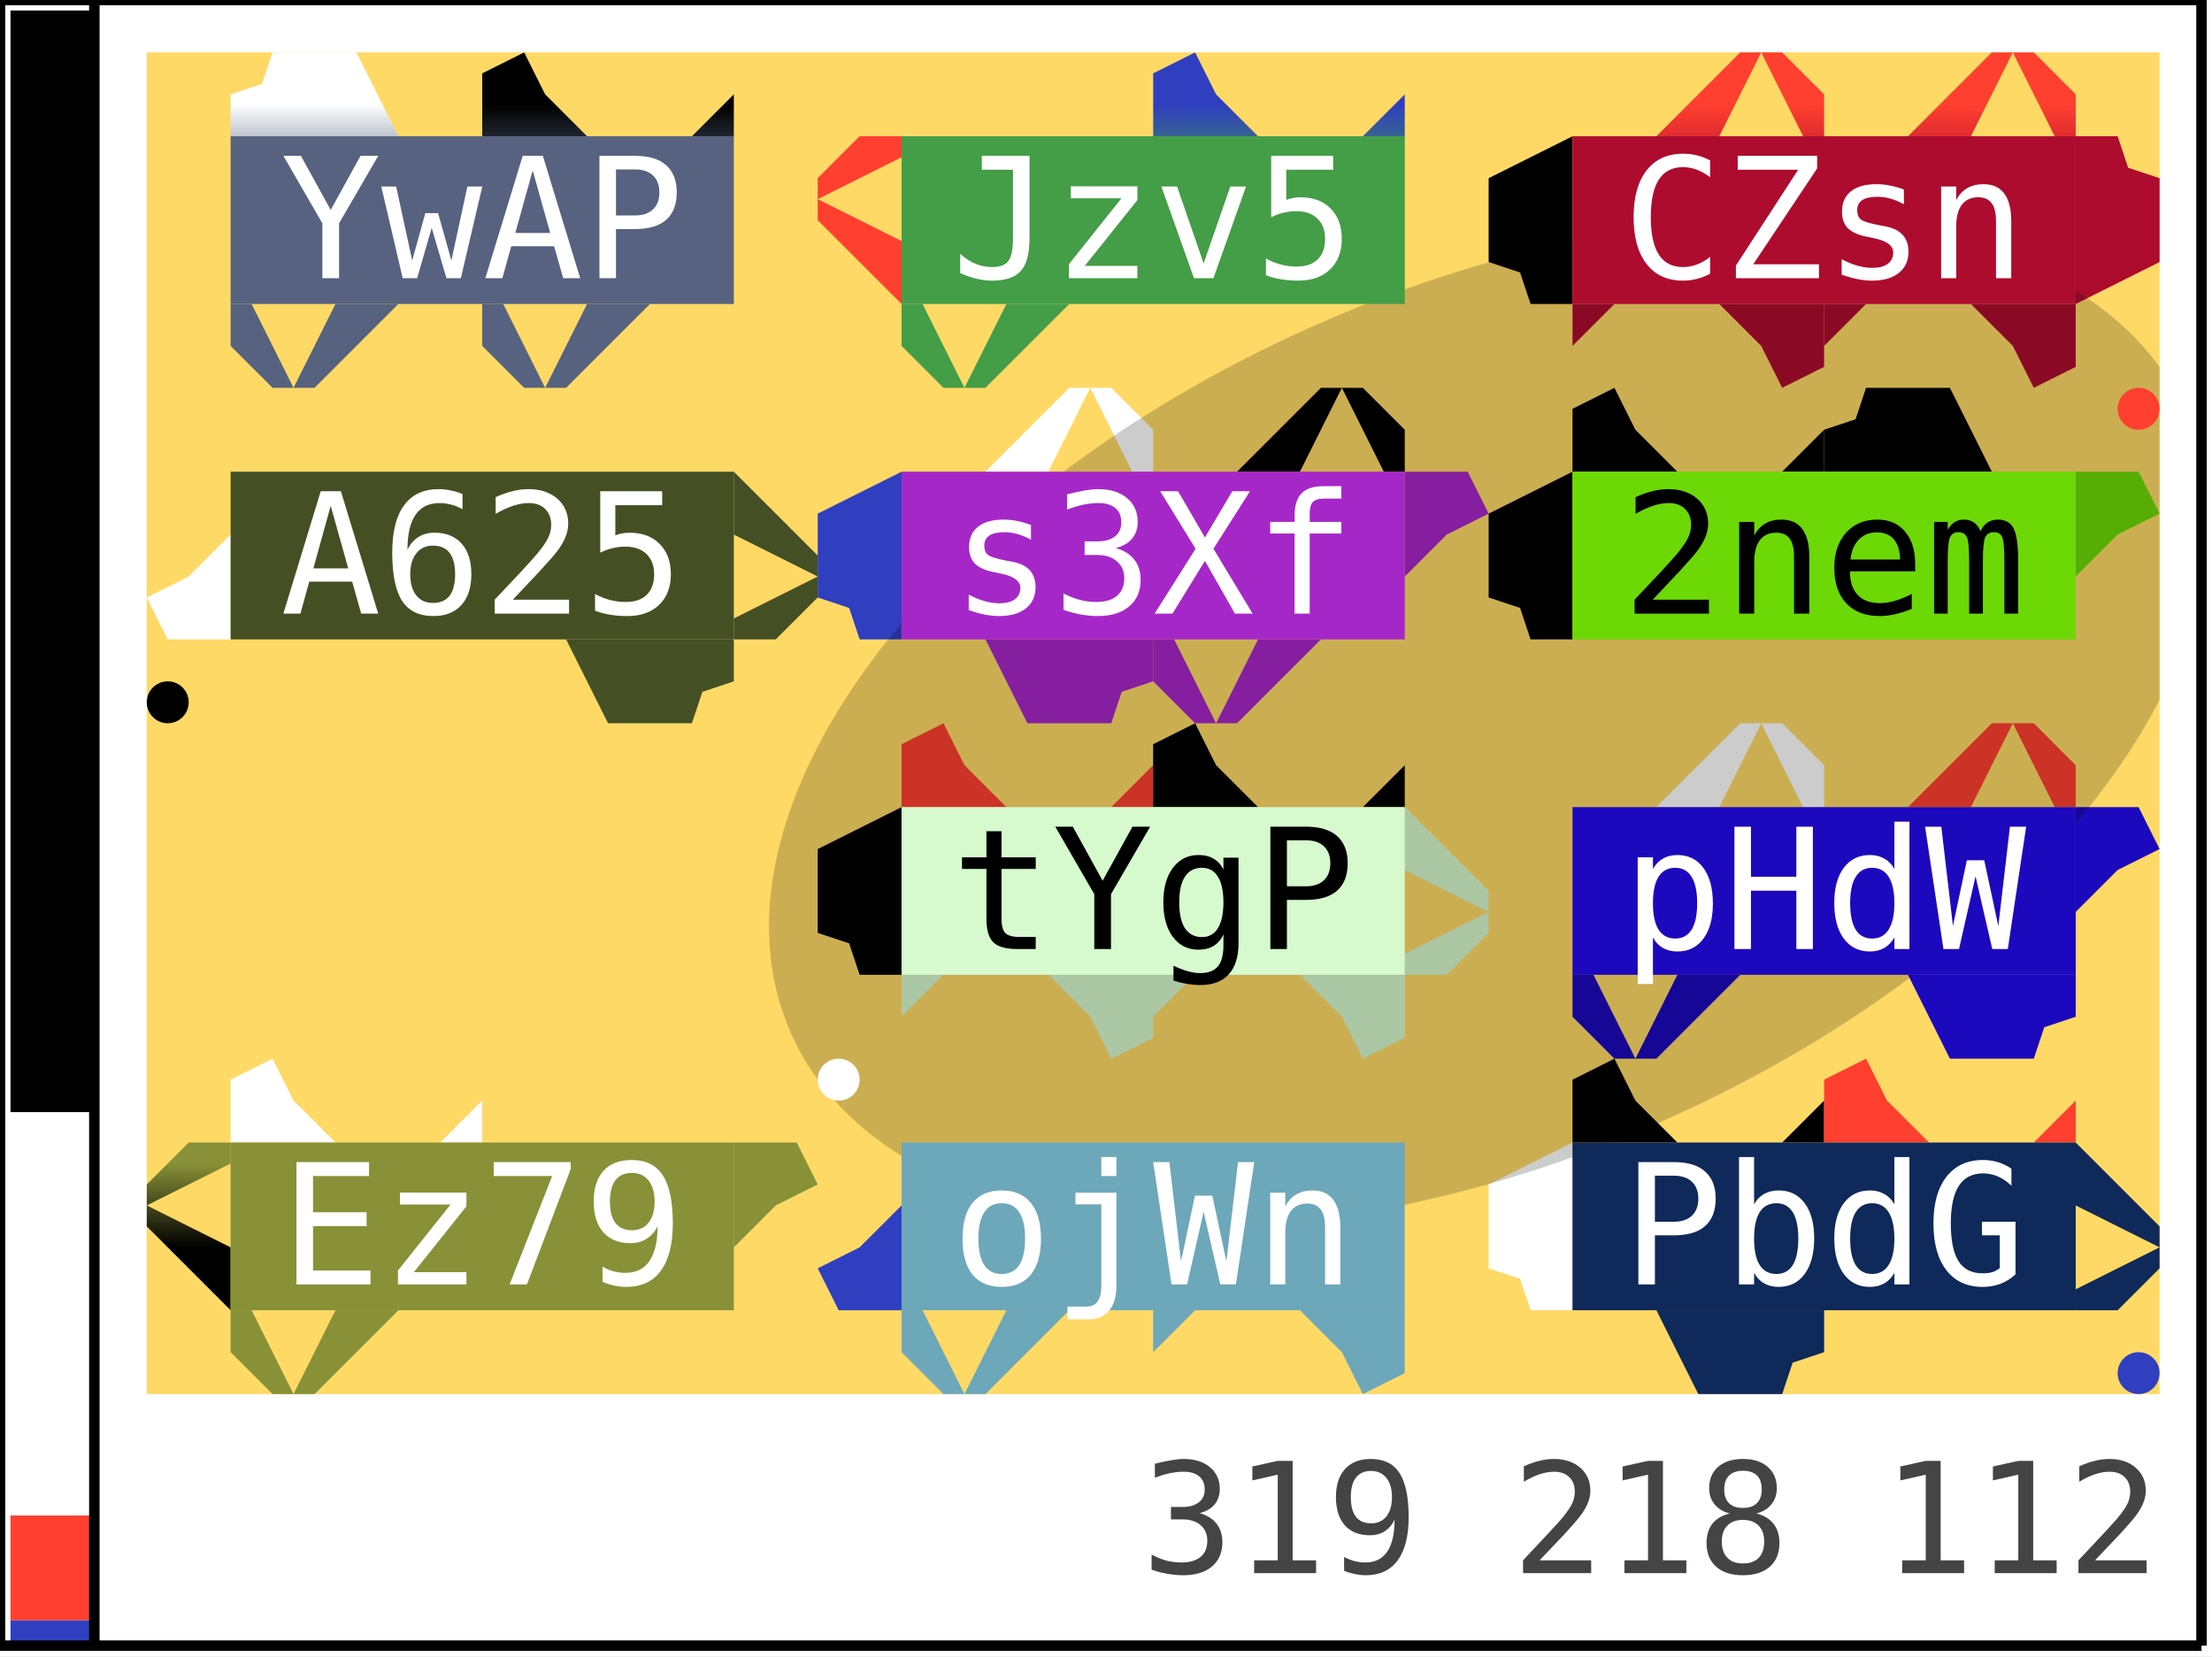
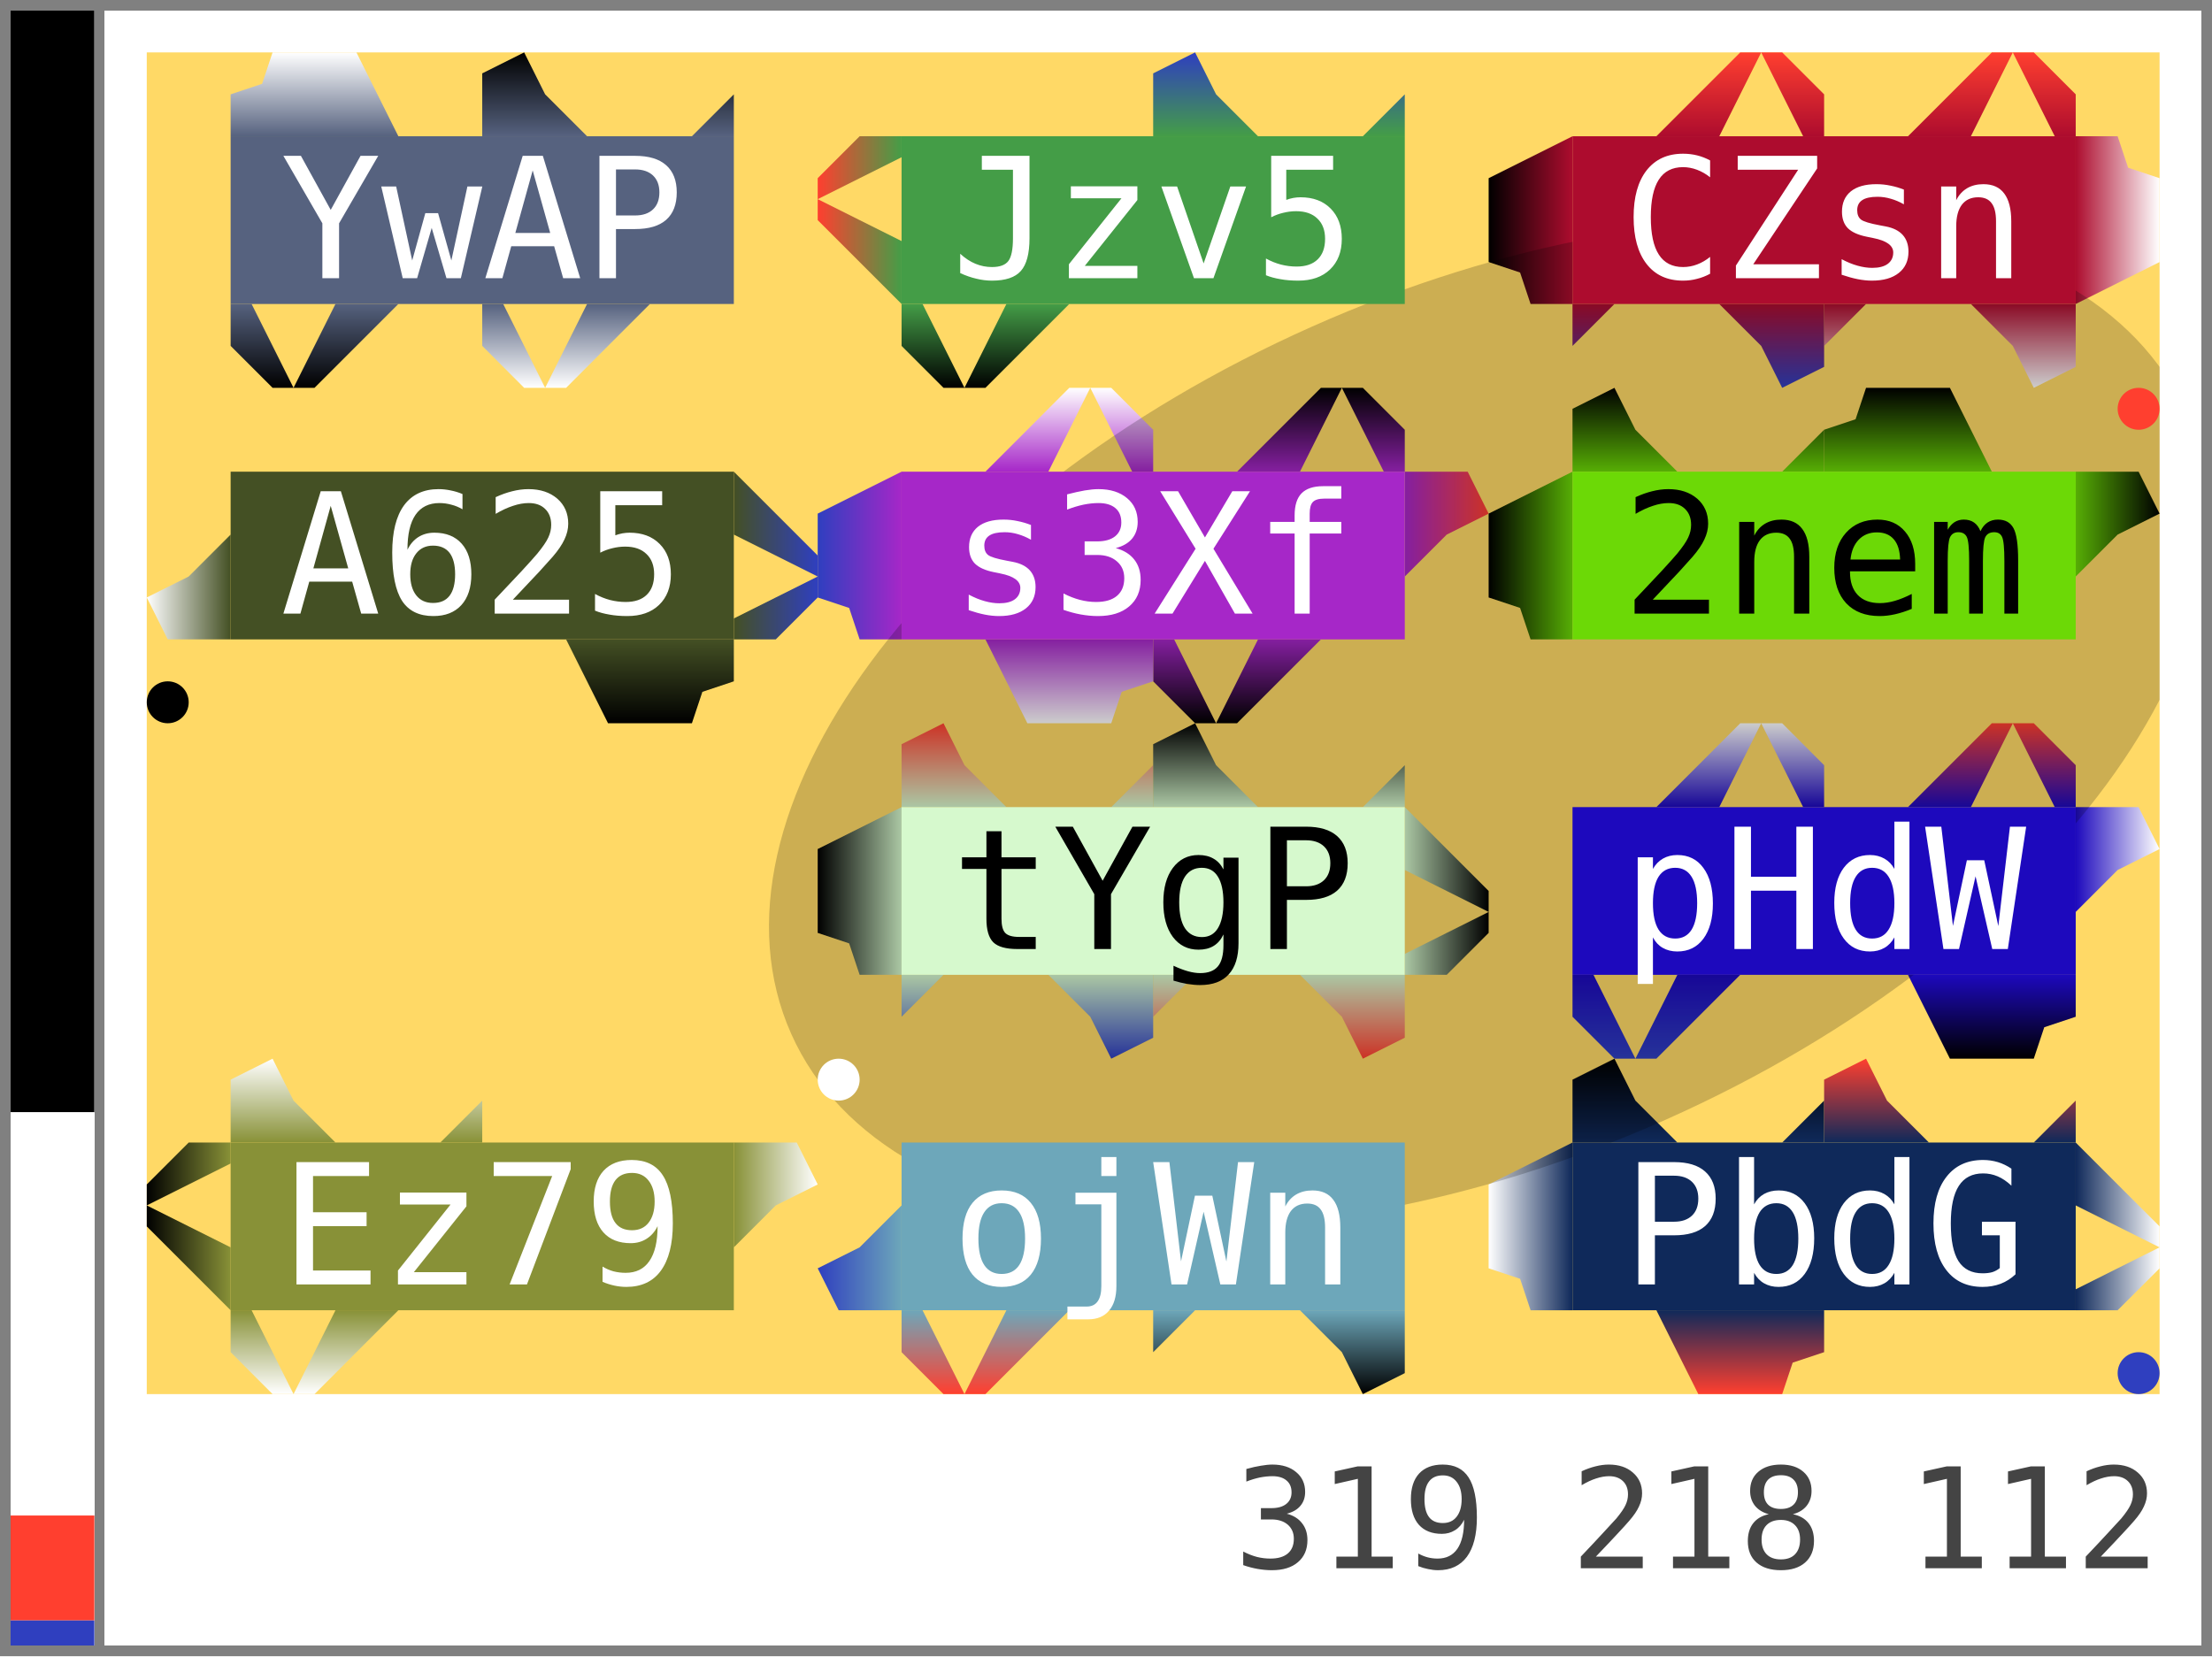
<svg xmlns="http://www.w3.org/2000/svg" width="211.0" height="158.0">
  <defs data-v3-clip-seq="17">
    <clipPath id="grid-clip">
      <rect x="14.0" y="5.0" width="192.0" height="128.0" />
    </clipPath>
    <path id="c1" d="M0,8 L0,6 L2,6 L2,0 L8,0 L8,8 L6,8 L6,4 L4,4 L4,8 Z M12,4 L14,4 L14,8 L12,8 Z M22,4 L24,4 L24,8 L22,8 Z" fill-rule="evenodd" />
    <path id="c2" d="M0,8 L0,2 L4,2 L4,4 L6,4 L6,8 L10,8 L10,2 L10,0 L24,0 L24,8 Z M18,0 L20,0 L20,4 L18,4 Z M14,0 L16,0 L16,2 L14,2 Z" fill-rule="evenodd" />
    <path id="c3" d="M16,0 L20,0 L20,8 L16,8 L16,6 L12,6 L12,4 L16,4 Z M0,6 L2,6 L2,8 L0,8 Z" fill-rule="evenodd" />
    <path id="p1" d="M0,8 L0,4 L3,3 L4,0 L12,0 L16,8 Z" fill-rule="evenodd" />
    <path id="p2" d="M16,0 L12,4 L8,8 L14,8 L18,0 L22,8 L24,8 L24,4 L20,0 Z" fill-rule="evenodd" />
    <path id="p3" d="M0,2 L4,0 L6,4 L10,8 L0,8 Z M20,8 L24,4 L24,8 Z" fill-rule="evenodd" />
-     <linearGradient id="g0" gradientUnits="userSpaceOnUse" x1="34.0" y1="13.0" x2="34.0" y2="5.0">
+     <linearGradient id="g0" gradientUnits="userSpaceOnUse" x1="12" y1="8" x2="12" y2="0">
      <stop offset="0%" stop-color="#56627f" />
      <stop offset="100%" stop-color="#ffffff" />
    </linearGradient>
-     <linearGradient id="g1" gradientUnits="userSpaceOnUse" x1="58.0" y1="13.0" x2="58.0" y2="5.0">
+     <linearGradient id="g1" gradientUnits="userSpaceOnUse" x1="12" y1="8" x2="12" y2="0">
      <stop offset="0%" stop-color="#56627f" />
      <stop offset="100%" stop-color="#000000" />
    </linearGradient>
-     <linearGradient id="g2" gradientUnits="userSpaceOnUse" x1="58.0" y1="29.0" x2="58.0" y2="37.0">
+     <linearGradient id="g2" gradientUnits="userSpaceOnUse" x1="12" y1="8" x2="12" y2="0">
      <stop offset="0%" stop-color="#56627f" />
      <stop offset="100%" stop-color="#ffffff" />
    </linearGradient>
-     <linearGradient id="g3" gradientUnits="userSpaceOnUse" x1="34.0" y1="29.0" x2="34.0" y2="37.0">
+     <linearGradient id="g3" gradientUnits="userSpaceOnUse" x1="12" y1="8" x2="12" y2="0">
      <stop offset="0%" stop-color="#56627f" />
      <stop offset="100%" stop-color="#000000" />
    </linearGradient>
-     <linearGradient id="g4" gradientUnits="userSpaceOnUse" x1="122.0" y1="13.0" x2="122.0" y2="5.0">
+     <linearGradient id="g4" gradientUnits="userSpaceOnUse" x1="12" y1="8" x2="12" y2="0">
      <stop offset="0%" stop-color="#449d47" />
      <stop offset="100%" stop-color="#2f3fbf" />
    </linearGradient>
-     <linearGradient id="g5" gradientUnits="userSpaceOnUse" x1="98.0" y1="29.0" x2="98.0" y2="37.0">
+     <linearGradient id="g5" gradientUnits="userSpaceOnUse" x1="12" y1="8" x2="12" y2="0">
      <stop offset="0%" stop-color="#449d47" />
      <stop offset="100%" stop-color="#000000" />
    </linearGradient>
-     <linearGradient id="g6" gradientUnits="userSpaceOnUse" x1="86.0" y1="21.0" x2="78.0" y2="21.0">
+     <linearGradient id="g6" gradientUnits="userSpaceOnUse" x1="12" y1="8" x2="12" y2="0">
      <stop offset="0%" stop-color="#449d47" />
      <stop offset="100%" stop-color="#ff3f2f" />
    </linearGradient>
    <clipPath id="v3clip-0">
      <rect x="78.0" y="13.0" width="8.0" height="16.0" />
    </clipPath>
-     <linearGradient id="g7" gradientUnits="userSpaceOnUse" x1="162.0" y1="13.0" x2="162.0" y2="5.0">
-       <stop offset="0%" stop-color="#ad0c2e" />
-       <stop offset="100%" stop-color="#ff3f2f" />
-     </linearGradient>
-     <linearGradient id="g8" gradientUnits="userSpaceOnUse" x1="186.0" y1="13.0" x2="186.0" y2="5.0">
-       <stop offset="0%" stop-color="#ad0c2e" />
-       <stop offset="100%" stop-color="#ff3f2f" />
-     </linearGradient>
-     <linearGradient id="g9" gradientUnits="userSpaceOnUse" x1="198.0" y1="21.0" x2="206.0" y2="21.0">
+     <linearGradient id="g7" gradientUnits="userSpaceOnUse" x1="12" y1="8" x2="12" y2="0">
+       <stop offset="0%" stop-color="#ad0c2e" />
+       <stop offset="100%" stop-color="#ff3f2f" />
+     </linearGradient>
+     <linearGradient id="g8" gradientUnits="userSpaceOnUse" x1="12" y1="8" x2="12" y2="0">
+       <stop offset="0%" stop-color="#ad0c2e" />
+       <stop offset="100%" stop-color="#ff3f2f" />
+     </linearGradient>
+     <linearGradient id="g9" gradientUnits="userSpaceOnUse" x1="12" y1="8" x2="12" y2="0">
      <stop offset="0%" stop-color="#ad0c2e" />
      <stop offset="100%" stop-color="#ffffff" />
    </linearGradient>
    <clipPath id="v3clip-1">
      <rect x="198.0" y="13.0" width="8.0" height="16.0" />
    </clipPath>
-     <linearGradient id="g10" gradientUnits="userSpaceOnUse" x1="186.0" y1="29.0" x2="186.0" y2="37.0">
-       <stop offset="0%" stop-color="#ad0c2e" />
-       <stop offset="100%" stop-color="#ffffff" />
-     </linearGradient>
-     <linearGradient id="g11" gradientUnits="userSpaceOnUse" x1="162.0" y1="29.0" x2="162.0" y2="37.0">
-       <stop offset="0%" stop-color="#ad0c2e" />
-       <stop offset="100%" stop-color="#2f3fbf" />
-     </linearGradient>
-     <linearGradient id="g12" gradientUnits="userSpaceOnUse" x1="150.0" y1="21.0" x2="142.0" y2="21.0">
+     <linearGradient id="g10" gradientUnits="userSpaceOnUse" x1="12" y1="8" x2="12" y2="0">
+       <stop offset="0%" stop-color="#ad0c2e" />
+       <stop offset="100%" stop-color="#ffffff" />
+     </linearGradient>
+     <linearGradient id="g11" gradientUnits="userSpaceOnUse" x1="12" y1="8" x2="12" y2="0">
+       <stop offset="0%" stop-color="#ad0c2e" />
+       <stop offset="100%" stop-color="#2f3fbf" />
+     </linearGradient>
+     <linearGradient id="g12" gradientUnits="userSpaceOnUse" x1="12" y1="8" x2="12" y2="0">
      <stop offset="0%" stop-color="#ad0c2e" />
      <stop offset="100%" stop-color="#000000" />
    </linearGradient>
    <clipPath id="v3clip-2">
      <rect x="142.0" y="13.0" width="8.0" height="16.0" />
    </clipPath>
-     <linearGradient id="g13" gradientUnits="userSpaceOnUse" x1="70.0" y1="53.0" x2="78.0" y2="53.0">
+     <linearGradient id="g13" gradientUnits="userSpaceOnUse" x1="12" y1="8" x2="12" y2="0">
      <stop offset="0%" stop-color="#445024" />
      <stop offset="100%" stop-color="#2f3fbf" />
    </linearGradient>
    <clipPath id="v3clip-3">
      <rect x="70.0" y="45.0" width="8.0" height="16.0" />
    </clipPath>
-     <linearGradient id="g14" gradientUnits="userSpaceOnUse" x1="58.0" y1="61.0" x2="58.0" y2="69.0">
+     <linearGradient id="g14" gradientUnits="userSpaceOnUse" x1="12" y1="8" x2="12" y2="0">
      <stop offset="0%" stop-color="#445024" />
      <stop offset="100%" stop-color="#000000" />
    </linearGradient>
-     <linearGradient id="g15" gradientUnits="userSpaceOnUse" x1="22.0" y1="53.0" x2="14.0" y2="53.0">
+     <linearGradient id="g15" gradientUnits="userSpaceOnUse" x1="12" y1="8" x2="12" y2="0">
      <stop offset="0%" stop-color="#445024" />
      <stop offset="100%" stop-color="#ffffff" />
    </linearGradient>
    <clipPath id="v3clip-4">
      <rect x="14.0" y="45.0" width="8.0" height="16.0" />
    </clipPath>
-     <linearGradient id="g16" gradientUnits="userSpaceOnUse" x1="98.0" y1="45.0" x2="98.0" y2="37.0">
-       <stop offset="0%" stop-color="#a627c8" />
-       <stop offset="100%" stop-color="#ffffff" />
-     </linearGradient>
-     <linearGradient id="g17" gradientUnits="userSpaceOnUse" x1="122.0" y1="45.0" x2="122.0" y2="37.0">
-       <stop offset="0%" stop-color="#a627c8" />
-       <stop offset="100%" stop-color="#000000" />
-     </linearGradient>
-     <linearGradient id="g18" gradientUnits="userSpaceOnUse" x1="134.0" y1="53.0" x2="142.0" y2="53.0">
+     <linearGradient id="g16" gradientUnits="userSpaceOnUse" x1="12" y1="8" x2="12" y2="0">
+       <stop offset="0%" stop-color="#a627c8" />
+       <stop offset="100%" stop-color="#ffffff" />
+     </linearGradient>
+     <linearGradient id="g17" gradientUnits="userSpaceOnUse" x1="12" y1="8" x2="12" y2="0">
+       <stop offset="0%" stop-color="#a627c8" />
+       <stop offset="100%" stop-color="#000000" />
+     </linearGradient>
+     <linearGradient id="g18" gradientUnits="userSpaceOnUse" x1="12" y1="8" x2="12" y2="0">
      <stop offset="0%" stop-color="#a627c8" />
      <stop offset="100%" stop-color="#ff3f2f" />
    </linearGradient>
    <clipPath id="v3clip-5">
      <rect x="134.0" y="45.0" width="8.0" height="16.0" />
    </clipPath>
-     <linearGradient id="g19" gradientUnits="userSpaceOnUse" x1="122.0" y1="61.0" x2="122.0" y2="69.0">
-       <stop offset="0%" stop-color="#a627c8" />
-       <stop offset="100%" stop-color="#000000" />
-     </linearGradient>
-     <linearGradient id="g20" gradientUnits="userSpaceOnUse" x1="98.0" y1="61.0" x2="98.0" y2="69.0">
-       <stop offset="0%" stop-color="#a627c8" />
-       <stop offset="100%" stop-color="#ffffff" />
-     </linearGradient>
-     <linearGradient id="g21" gradientUnits="userSpaceOnUse" x1="86.0" y1="53.0" x2="78.0" y2="53.0">
+     <linearGradient id="g19" gradientUnits="userSpaceOnUse" x1="12" y1="8" x2="12" y2="0">
+       <stop offset="0%" stop-color="#a627c8" />
+       <stop offset="100%" stop-color="#000000" />
+     </linearGradient>
+     <linearGradient id="g20" gradientUnits="userSpaceOnUse" x1="12" y1="8" x2="12" y2="0">
+       <stop offset="0%" stop-color="#a627c8" />
+       <stop offset="100%" stop-color="#ffffff" />
+     </linearGradient>
+     <linearGradient id="g21" gradientUnits="userSpaceOnUse" x1="12" y1="8" x2="12" y2="0">
      <stop offset="0%" stop-color="#a627c8" />
      <stop offset="100%" stop-color="#2f3fbf" />
    </linearGradient>
    <clipPath id="v3clip-6">
      <rect x="78.0" y="45.0" width="8.0" height="16.0" />
    </clipPath>
-     <linearGradient id="g22" gradientUnits="userSpaceOnUse" x1="162.0" y1="45.0" x2="162.0" y2="37.0">
+     <linearGradient id="g22" gradientUnits="userSpaceOnUse" x1="12" y1="8" x2="12" y2="0">
      <stop offset="0%" stop-color="#6cd906" />
      <stop offset="100%" stop-color="#000000" />
    </linearGradient>
-     <linearGradient id="g23" gradientUnits="userSpaceOnUse" x1="186.0" y1="45.0" x2="186.0" y2="37.0">
+     <linearGradient id="g23" gradientUnits="userSpaceOnUse" x1="12" y1="8" x2="12" y2="0">
      <stop offset="0%" stop-color="#6cd906" />
      <stop offset="100%" stop-color="#000000" />
    </linearGradient>
-     <linearGradient id="g24" gradientUnits="userSpaceOnUse" x1="198.0" y1="53.0" x2="206.0" y2="53.0">
+     <linearGradient id="g24" gradientUnits="userSpaceOnUse" x1="12" y1="8" x2="12" y2="0">
      <stop offset="0%" stop-color="#6cd906" />
      <stop offset="100%" stop-color="#000000" />
    </linearGradient>
    <clipPath id="v3clip-7">
      <rect x="198.0" y="45.0" width="8.0" height="16.0" />
    </clipPath>
-     <linearGradient id="g25" gradientUnits="userSpaceOnUse" x1="150.0" y1="53.0" x2="142.0" y2="53.0">
+     <linearGradient id="g25" gradientUnits="userSpaceOnUse" x1="12" y1="8" x2="12" y2="0">
      <stop offset="0%" stop-color="#6cd906" />
      <stop offset="100%" stop-color="#000000" />
    </linearGradient>
    <clipPath id="v3clip-8">
      <rect x="142.0" y="45.0" width="8.0" height="16.0" />
    </clipPath>
-     <linearGradient id="g26" gradientUnits="userSpaceOnUse" x1="98.0" y1="77.0" x2="98.0" y2="69.0">
-       <stop offset="0%" stop-color="#d6f9cd" />
-       <stop offset="100%" stop-color="#ff3f2f" />
-     </linearGradient>
-     <linearGradient id="g27" gradientUnits="userSpaceOnUse" x1="122.0" y1="77.0" x2="122.0" y2="69.0">
-       <stop offset="0%" stop-color="#d6f9cd" />
-       <stop offset="100%" stop-color="#000000" />
-     </linearGradient>
-     <linearGradient id="g28" gradientUnits="userSpaceOnUse" x1="134.0" y1="85.0" x2="142.0" y2="85.0">
+     <linearGradient id="g26" gradientUnits="userSpaceOnUse" x1="12" y1="8" x2="12" y2="0">
+       <stop offset="0%" stop-color="#d6f9cd" />
+       <stop offset="100%" stop-color="#ff3f2f" />
+     </linearGradient>
+     <linearGradient id="g27" gradientUnits="userSpaceOnUse" x1="12" y1="8" x2="12" y2="0">
+       <stop offset="0%" stop-color="#d6f9cd" />
+       <stop offset="100%" stop-color="#000000" />
+     </linearGradient>
+     <linearGradient id="g28" gradientUnits="userSpaceOnUse" x1="12" y1="8" x2="12" y2="0">
      <stop offset="0%" stop-color="#d6f9cd" />
      <stop offset="100%" stop-color="#000000" />
    </linearGradient>
    <clipPath id="v3clip-9">
      <rect x="134.0" y="77.0" width="8.0" height="16.0" />
    </clipPath>
-     <linearGradient id="g29" gradientUnits="userSpaceOnUse" x1="122.0" y1="93.0" x2="122.0" y2="101.0">
-       <stop offset="0%" stop-color="#d6f9cd" />
-       <stop offset="100%" stop-color="#ff3f2f" />
-     </linearGradient>
-     <linearGradient id="g30" gradientUnits="userSpaceOnUse" x1="98.0" y1="93.0" x2="98.0" y2="101.0">
-       <stop offset="0%" stop-color="#d6f9cd" />
-       <stop offset="100%" stop-color="#2f3fbf" />
-     </linearGradient>
-     <linearGradient id="g31" gradientUnits="userSpaceOnUse" x1="86.0" y1="85.0" x2="78.0" y2="85.0">
+     <linearGradient id="g29" gradientUnits="userSpaceOnUse" x1="12" y1="8" x2="12" y2="0">
+       <stop offset="0%" stop-color="#d6f9cd" />
+       <stop offset="100%" stop-color="#ff3f2f" />
+     </linearGradient>
+     <linearGradient id="g30" gradientUnits="userSpaceOnUse" x1="12" y1="8" x2="12" y2="0">
+       <stop offset="0%" stop-color="#d6f9cd" />
+       <stop offset="100%" stop-color="#2f3fbf" />
+     </linearGradient>
+     <linearGradient id="g31" gradientUnits="userSpaceOnUse" x1="12" y1="8" x2="12" y2="0">
      <stop offset="0%" stop-color="#d6f9cd" />
      <stop offset="100%" stop-color="#000000" />
    </linearGradient>
    <clipPath id="v3clip-10">
      <rect x="78.0" y="77.0" width="8.0" height="16.0" />
    </clipPath>
-     <linearGradient id="g32" gradientUnits="userSpaceOnUse" x1="162.0" y1="77.0" x2="162.0" y2="69.0">
+     <linearGradient id="g32" gradientUnits="userSpaceOnUse" x1="12" y1="8" x2="12" y2="0">
      <stop offset="0%" stop-color="#1d09bd" />
      <stop offset="100%" stop-color="#ffffff" />
    </linearGradient>
-     <linearGradient id="g33" gradientUnits="userSpaceOnUse" x1="186.0" y1="77.0" x2="186.0" y2="69.0">
+     <linearGradient id="g33" gradientUnits="userSpaceOnUse" x1="12" y1="8" x2="12" y2="0">
      <stop offset="0%" stop-color="#1d09bd" />
      <stop offset="100%" stop-color="#ff3f2f" />
    </linearGradient>
-     <linearGradient id="g34" gradientUnits="userSpaceOnUse" x1="198.0" y1="85.0" x2="206.0" y2="85.0">
+     <linearGradient id="g34" gradientUnits="userSpaceOnUse" x1="12" y1="8" x2="12" y2="0">
      <stop offset="0%" stop-color="#1d09bd" />
      <stop offset="100%" stop-color="#ffffff" />
    </linearGradient>
    <clipPath id="v3clip-11">
      <rect x="198.0" y="77.0" width="8.0" height="16.0" />
    </clipPath>
-     <linearGradient id="g35" gradientUnits="userSpaceOnUse" x1="186.0" y1="93.0" x2="186.0" y2="101.0">
+     <linearGradient id="g35" gradientUnits="userSpaceOnUse" x1="12" y1="8" x2="12" y2="0">
      <stop offset="0%" stop-color="#1d09bd" />
      <stop offset="100%" stop-color="#000000" />
    </linearGradient>
-     <linearGradient id="g36" gradientUnits="userSpaceOnUse" x1="162.0" y1="93.0" x2="162.0" y2="101.0">
+     <linearGradient id="g36" gradientUnits="userSpaceOnUse" x1="12" y1="8" x2="12" y2="0">
      <stop offset="0%" stop-color="#1d09bd" />
      <stop offset="100%" stop-color="#2f3fbf" />
    </linearGradient>
-     <linearGradient id="g37" gradientUnits="userSpaceOnUse" x1="34.0" y1="109.0" x2="34.0" y2="101.0">
+     <linearGradient id="g37" gradientUnits="userSpaceOnUse" x1="12" y1="8" x2="12" y2="0">
      <stop offset="0%" stop-color="#889137" />
      <stop offset="100%" stop-color="#ffffff" />
    </linearGradient>
-     <linearGradient id="g38" gradientUnits="userSpaceOnUse" x1="70.0" y1="117.0" x2="78.0" y2="117.0">
+     <linearGradient id="g38" gradientUnits="userSpaceOnUse" x1="12" y1="8" x2="12" y2="0">
      <stop offset="0%" stop-color="#889137" />
      <stop offset="100%" stop-color="#ffffff" />
    </linearGradient>
    <clipPath id="v3clip-12">
      <rect x="70.0" y="109.0" width="8.0" height="16.0" />
    </clipPath>
-     <linearGradient id="g39" gradientUnits="userSpaceOnUse" x1="34.0" y1="125.0" x2="34.0" y2="133.0">
+     <linearGradient id="g39" gradientUnits="userSpaceOnUse" x1="12" y1="8" x2="12" y2="0">
      <stop offset="0%" stop-color="#889137" />
      <stop offset="100%" stop-color="#ffffff" />
    </linearGradient>
-     <linearGradient id="g40" gradientUnits="userSpaceOnUse" x1="22.0" y1="117.0" x2="14.0" y2="117.0">
+     <linearGradient id="g40" gradientUnits="userSpaceOnUse" x1="12" y1="8" x2="12" y2="0">
      <stop offset="0%" stop-color="#889137" />
      <stop offset="100%" stop-color="#000000" />
    </linearGradient>
    <clipPath id="v3clip-13">
      <rect x="14.0" y="109.0" width="8.0" height="16.0" />
    </clipPath>
-     <linearGradient id="g41" gradientUnits="userSpaceOnUse" x1="122.0" y1="125.0" x2="122.0" y2="133.0">
+     <linearGradient id="g41" gradientUnits="userSpaceOnUse" x1="12" y1="8" x2="12" y2="0">
      <stop offset="0%" stop-color="#6da7ba" />
      <stop offset="100%" stop-color="#000000" />
    </linearGradient>
-     <linearGradient id="g42" gradientUnits="userSpaceOnUse" x1="98.0" y1="125.0" x2="98.0" y2="133.0">
+     <linearGradient id="g42" gradientUnits="userSpaceOnUse" x1="12" y1="8" x2="12" y2="0">
      <stop offset="0%" stop-color="#6da7ba" />
      <stop offset="100%" stop-color="#ff3f2f" />
    </linearGradient>
-     <linearGradient id="g43" gradientUnits="userSpaceOnUse" x1="86.0" y1="117.0" x2="78.0" y2="117.0">
+     <linearGradient id="g43" gradientUnits="userSpaceOnUse" x1="12" y1="8" x2="12" y2="0">
      <stop offset="0%" stop-color="#6da7ba" />
      <stop offset="100%" stop-color="#2f3fbf" />
    </linearGradient>
    <clipPath id="v3clip-14">
      <rect x="78.0" y="109.0" width="8.0" height="16.0" />
    </clipPath>
-     <linearGradient id="g44" gradientUnits="userSpaceOnUse" x1="162.0" y1="109.0" x2="162.0" y2="101.0">
+     <linearGradient id="g44" gradientUnits="userSpaceOnUse" x1="12" y1="8" x2="12" y2="0">
      <stop offset="0%" stop-color="#0f295a" />
      <stop offset="100%" stop-color="#000000" />
    </linearGradient>
-     <linearGradient id="g45" gradientUnits="userSpaceOnUse" x1="186.0" y1="109.0" x2="186.0" y2="101.0">
+     <linearGradient id="g45" gradientUnits="userSpaceOnUse" x1="12" y1="8" x2="12" y2="0">
      <stop offset="0%" stop-color="#0f295a" />
      <stop offset="100%" stop-color="#ff3f2f" />
    </linearGradient>
-     <linearGradient id="g46" gradientUnits="userSpaceOnUse" x1="198.0" y1="117.0" x2="206.0" y2="117.0">
+     <linearGradient id="g46" gradientUnits="userSpaceOnUse" x1="12" y1="8" x2="12" y2="0">
      <stop offset="0%" stop-color="#0f295a" />
      <stop offset="100%" stop-color="#ffffff" />
    </linearGradient>
    <clipPath id="v3clip-15">
      <rect x="198.0" y="109.0" width="8.0" height="16.0" />
    </clipPath>
-     <linearGradient id="g47" gradientUnits="userSpaceOnUse" x1="162.0" y1="125.0" x2="162.0" y2="133.0">
+     <linearGradient id="g47" gradientUnits="userSpaceOnUse" x1="12" y1="8" x2="12" y2="0">
      <stop offset="0%" stop-color="#0f295a" />
      <stop offset="100%" stop-color="#ff3f2f" />
    </linearGradient>
-     <linearGradient id="g48" gradientUnits="userSpaceOnUse" x1="150.0" y1="117.0" x2="142.0" y2="117.0">
+     <linearGradient id="g48" gradientUnits="userSpaceOnUse" x1="12" y1="8" x2="12" y2="0">
      <stop offset="0%" stop-color="#0f295a" />
      <stop offset="100%" stop-color="#ffffff" />
    </linearGradient>
    <clipPath id="v3clip-16">
      <rect x="142.0" y="109.0" width="8.0" height="16.0" />
    </clipPath>
  </defs>
  <rect x="0" y="0" width="211.0" height="158.0" fill="#ffffff" />
  <rect x="14.0" y="5.0" width="192.0" height="128.0" fill="#ffd966" />
  <g>
    <use href="#p1" transform="translate(22.0, 5.0) scale(1.0)" fill="url(#g0)" />
  </g>
  <g>
    <use href="#p3" transform="translate(46.0, 5.0) scale(1.0)" fill="url(#g1)" />
  </g>
  <g>
    <use href="#p2" transform="translate(46.0, 29.0) rotate(180 12.0 4.0) scale(1.0)" fill="url(#g2)" />
  </g>
  <g>
    <use href="#p2" transform="translate(22.0, 29.0) rotate(180 12.0 4.0) scale(1.0)" fill="url(#g3)" />
  </g>
  <g>
    <use href="#p3" transform="translate(110.0, 5.0) scale(1.0)" fill="url(#g4)" />
  </g>
  <g>
    <use href="#p2" transform="translate(86.0, 29.0) rotate(180 12.0 4.0) scale(1.0)" fill="url(#g5)" />
  </g>
  <g>
    <g clip-path="url(#v3clip-0)">
      <use href="#p2" transform="translate(70.0, 29.0) rotate(270 8.0 0.0) scale(1.0)" fill="url(#g6)" />
    </g>
  </g>
  <g>
    <use href="#p2" transform="translate(150.0, 5.0) scale(1.0)" fill="url(#g7)" />
  </g>
  <g>
    <use href="#p2" transform="translate(174.0, 5.0) scale(1.0)" fill="url(#g8)" />
  </g>
  <g>
    <g clip-path="url(#v3clip-1)">
      <use href="#p1" transform="translate(206.0, 13.0) rotate(90 0.0 0.0) scale(1.0)" fill="url(#g9)" />
    </g>
  </g>
  <g>
    <use href="#p3" transform="translate(174.0, 29.0) rotate(180 12.0 4.0) scale(1.0)" fill="url(#g10)" />
  </g>
  <g>
    <use href="#p3" transform="translate(150.0, 29.0) rotate(180 12.0 4.0) scale(1.0)" fill="url(#g11)" />
  </g>
  <g>
    <g clip-path="url(#v3clip-2)">
      <use href="#p1" transform="translate(142.0, 29.0) rotate(270 0.0 0.0) scale(1.0)" fill="url(#g12)" />
    </g>
  </g>
  <g>
    <g clip-path="url(#v3clip-3)">
      <use href="#p2" transform="translate(70.0, 45.0) rotate(90 8.0 0.0) scale(1.0)" fill="url(#g13)" />
    </g>
  </g>
  <g>
    <use href="#p1" transform="translate(46.0, 61.0) rotate(180 12.0 4.0) scale(1.0)" fill="url(#g14)" />
  </g>
  <g>
    <g clip-path="url(#v3clip-4)">
      <use href="#p3" transform="translate(14.0, 61.0) rotate(270 0.0 0.0) scale(1.0)" fill="url(#g15)" />
    </g>
  </g>
  <g>
    <use href="#p2" transform="translate(86.0, 37.0) scale(1.0)" fill="url(#g16)" />
  </g>
  <g>
    <use href="#p2" transform="translate(110.0, 37.0) scale(1.0)" fill="url(#g17)" />
  </g>
  <g>
    <g clip-path="url(#v3clip-5)">
      <use href="#p3" transform="translate(142.0, 45.0) rotate(90 0.0 0.0) scale(1.0)" fill="url(#g18)" />
    </g>
  </g>
  <g>
    <use href="#p2" transform="translate(110.0, 61.0) rotate(180 12.0 4.0) scale(1.0)" fill="url(#g19)" />
  </g>
  <g>
    <use href="#p1" transform="translate(86.0, 61.0) rotate(180 12.0 4.0) scale(1.0)" fill="url(#g20)" />
  </g>
  <g>
    <g clip-path="url(#v3clip-6)">
      <use href="#p1" transform="translate(78.0, 61.0) rotate(270 0.0 0.0) scale(1.0)" fill="url(#g21)" />
    </g>
  </g>
  <g>
    <use href="#p3" transform="translate(150.0, 37.0) scale(1.0)" fill="url(#g22)" />
  </g>
  <g>
    <use href="#p1" transform="translate(174.0, 37.0) scale(1.0)" fill="url(#g23)" />
  </g>
  <g>
    <g clip-path="url(#v3clip-7)">
      <use href="#p3" transform="translate(206.0, 45.0) rotate(90 0.0 0.0) scale(1.0)" fill="url(#g24)" />
    </g>
  </g>
  <g>
    <g clip-path="url(#v3clip-8)">
      <use href="#p1" transform="translate(142.0, 61.0) rotate(270 0.0 0.0) scale(1.0)" fill="url(#g25)" />
    </g>
  </g>
  <g>
    <use href="#p3" transform="translate(86.0, 69.0) scale(1.0)" fill="url(#g26)" />
  </g>
  <g>
    <use href="#p3" transform="translate(110.0, 69.0) scale(1.0)" fill="url(#g27)" />
  </g>
  <g>
    <g clip-path="url(#v3clip-9)">
      <use href="#p2" transform="translate(134.0, 77.0) rotate(90 8.0 0.0) scale(1.0)" fill="url(#g28)" />
    </g>
  </g>
  <g>
    <use href="#p3" transform="translate(110.0, 93.0) rotate(180 12.0 4.0) scale(1.0)" fill="url(#g29)" />
  </g>
  <g>
    <use href="#p3" transform="translate(86.0, 93.0) rotate(180 12.0 4.0) scale(1.0)" fill="url(#g30)" />
  </g>
  <g>
    <g clip-path="url(#v3clip-10)">
      <use href="#p1" transform="translate(78.0, 93.0) rotate(270 0.0 0.0) scale(1.0)" fill="url(#g31)" />
    </g>
  </g>
  <g>
    <use href="#p2" transform="translate(150.0, 69.0) scale(1.0)" fill="url(#g32)" />
  </g>
  <g>
    <use href="#p2" transform="translate(174.0, 69.0) scale(1.0)" fill="url(#g33)" />
  </g>
  <g>
    <g clip-path="url(#v3clip-11)">
      <use href="#p3" transform="translate(206.0, 77.0) rotate(90 0.0 0.0) scale(1.0)" fill="url(#g34)" />
    </g>
  </g>
  <g>
    <use href="#p1" transform="translate(174.0, 93.0) rotate(180 12.0 4.0) scale(1.0)" fill="url(#g35)" />
  </g>
  <g>
    <use href="#p2" transform="translate(150.0, 93.0) rotate(180 12.0 4.0) scale(1.0)" fill="url(#g36)" />
  </g>
  <g>
    <use href="#p3" transform="translate(22.0, 101.0) scale(1.0)" fill="url(#g37)" />
  </g>
  <g>
    <g clip-path="url(#v3clip-12)">
      <use href="#p3" transform="translate(78.0, 109.0) rotate(90 0.0 0.0) scale(1.0)" fill="url(#g38)" />
    </g>
  </g>
  <g>
    <use href="#p2" transform="translate(22.0, 125.0) rotate(180 12.0 4.0) scale(1.0)" fill="url(#g39)" />
  </g>
  <g>
    <g clip-path="url(#v3clip-13)">
      <use href="#p2" transform="translate(6.0, 125.0) rotate(270 8.0 0.0) scale(1.0)" fill="url(#g40)" />
    </g>
  </g>
  <g>
    <use href="#p3" transform="translate(110.0, 125.0) rotate(180 12.0 4.0) scale(1.0)" fill="url(#g41)" />
  </g>
  <g>
    <use href="#p2" transform="translate(86.0, 125.0) rotate(180 12.0 4.0) scale(1.0)" fill="url(#g42)" />
  </g>
  <g>
    <g clip-path="url(#v3clip-14)">
      <use href="#p3" transform="translate(78.0, 125.0) rotate(270 0.0 0.0) scale(1.0)" fill="url(#g43)" />
    </g>
  </g>
  <g>
    <use href="#p3" transform="translate(150.0, 101.0) scale(1.0)" fill="url(#g44)" />
  </g>
  <g>
    <use href="#p3" transform="translate(174.0, 101.0) scale(1.0)" fill="url(#g45)" />
  </g>
  <g>
    <g clip-path="url(#v3clip-15)">
      <use href="#p2" transform="translate(198.0, 109.0) rotate(90 8.0 0.0) scale(1.0)" fill="url(#g46)" />
    </g>
  </g>
  <g>
    <use href="#p1" transform="translate(150.0, 125.0) rotate(180 12.0 4.0) scale(1.0)" fill="url(#g47)" />
  </g>
  <g>
    <g clip-path="url(#v3clip-16)">
      <use href="#p1" transform="translate(142.0, 125.0) rotate(270 0.0 0.0) scale(1.0)" fill="url(#g48)" />
    </g>
  </g>
  <g clip-path="url(#grid-clip)">
    <ellipse cx="142.0" cy="69.0" rx="72.827" ry="41.422" transform="rotate(156.0 142.0 69.0)" fill="#000000" fill-opacity="0.2" />
  </g>
  <rect x="22.0" y="13.0" width="48.0" height="16.0" fill="#56627f" />
  <text x="46.0" y="21.0" fill="#ffffff" style="font-family: monospace; font-size: 16.0px;" text-anchor="middle" dominant-baseline="central">YwAP</text>
  <rect x="86.0" y="13.0" width="48.0" height="16.0" fill="#449d47" />
  <text x="110.0" y="21.0" fill="#ffffff" style="font-family: monospace; font-size: 16.0px;" text-anchor="middle" dominant-baseline="central">Jzv5</text>
  <rect x="150.0" y="13.0" width="48.0" height="16.0" fill="#ad0c2e" />
  <text x="174.0" y="21.0" fill="#ffffff" style="font-family: monospace; font-size: 16.0px;" text-anchor="middle" dominant-baseline="central">CZsn</text>
  <rect x="22.0" y="45.0" width="48.0" height="16.0" fill="#445024" />
  <text x="46.0" y="53.0" fill="#ffffff" style="font-family: monospace; font-size: 16.0px;" text-anchor="middle" dominant-baseline="central">A625</text>
  <rect x="86.0" y="45.0" width="48.0" height="16.0" fill="#a627c8" />
  <text x="110.0" y="53.0" fill="#ffffff" style="font-family: monospace; font-size: 16.0px;" text-anchor="middle" dominant-baseline="central">s3Xf</text>
  <rect x="150.0" y="45.0" width="48.0" height="16.0" fill="#6cd906" />
  <text x="174.0" y="53.0" fill="#000000" style="font-family: monospace; font-size: 16.0px;" text-anchor="middle" dominant-baseline="central">2nem</text>
  <rect x="86.0" y="77.0" width="48.0" height="16.0" fill="#d6f9cd" />
  <text x="110.0" y="85.0" fill="#000000" style="font-family: monospace; font-size: 16.0px;" text-anchor="middle" dominant-baseline="central">tYgP</text>
  <rect x="150.0" y="77.0" width="48.0" height="16.0" fill="#1d09bd" />
  <text x="174.0" y="85.0" fill="#ffffff" style="font-family: monospace; font-size: 16.0px;" text-anchor="middle" dominant-baseline="central">pHdW</text>
  <rect x="22.0" y="109.0" width="48.0" height="16.0" fill="#889137" />
  <text x="46.0" y="117.0" fill="#ffffff" style="font-family: monospace; font-size: 16.0px;" text-anchor="middle" dominant-baseline="central">Ez79</text>
  <rect x="86.0" y="109.0" width="48.0" height="16.0" fill="#6da7ba" />
  <text x="110.0" y="117.0" fill="#ffffff" style="font-family: monospace; font-size: 16.0px;" text-anchor="middle" dominant-baseline="central">ojWn</text>
  <rect x="150.0" y="109.0" width="48.0" height="16.0" fill="#0f295a" />
  <text x="174.0" y="117.0" fill="#ffffff" style="font-family: monospace; font-size: 16.0px;" text-anchor="middle" dominant-baseline="central">PbdG</text>
  <circle cx="80.0" cy="103.0" r="2.0" fill="#ffffff" />
  <circle cx="204.0" cy="39.0" r="2.0" fill="#ff3f2f" />
  <circle cx="204.0" cy="131.0" r="2.0" fill="#2f3fbf" />
  <circle cx="16.0" cy="67.0" r="2.0" fill="#000000" />
  <rect x="1" y="1" width="8.0" height="105.115" fill="#000000" />
  <rect x="1" y="106.115" width="8.0" height="38.467" fill="#ffffff" />
  <rect x="1" y="144.583" width="8.0" height="10.013" fill="#ff3f2f" />
  <rect x="1" y="154.596" width="8.0" height="2.404" fill="#2f3fbf" />
-   <text x="206.0" y="145.0" fill="#444444" style="font-family: monospace; font-size: 14.667px;" text-anchor="end" dominant-baseline="central">319 218 112</text>
-   <line x1="0" y1="0" x2="210.0" y2="0" stroke="#000000" stroke-width="1" />
-   <line x1="210.0" y1="0" x2="210.0" y2="157.0" stroke="#000000" stroke-width="1" />
-   <line x1="0" y1="157.0" x2="210.0" y2="157.0" stroke="#000000" stroke-width="1" />
-   <line x1="0" y1="0" x2="0" y2="157.0" stroke="#000000" stroke-width="1" />
-   <line x1="9.0" y1="0" x2="9.0" y2="157.0" stroke="#000000" stroke-width="1" />
+   <text x="206.0" y="145.0" fill="#444444" style="font-family: monospace; font-size: 13.333px;" text-anchor="end" dominant-baseline="central">319 218 112</text>
+   <line x1="0" y1="0.5" x2="211.0" y2="0.5" stroke="#808080" stroke-width="1" shape-rendering="crispEdges" />
+   <line x1="210.5" y1="0" x2="210.5" y2="158.0" stroke="#808080" stroke-width="1" shape-rendering="crispEdges" />
+   <line x1="0" y1="157.5" x2="211.0" y2="157.5" stroke="#808080" stroke-width="1" shape-rendering="crispEdges" />
+   <line x1="0.5" y1="0" x2="0.5" y2="158.0" stroke="#808080" stroke-width="1" shape-rendering="crispEdges" />
+   <line x1="9.5" y1="0" x2="9.5" y2="158.0" stroke="#808080" stroke-width="1" shape-rendering="crispEdges" />
</svg>
